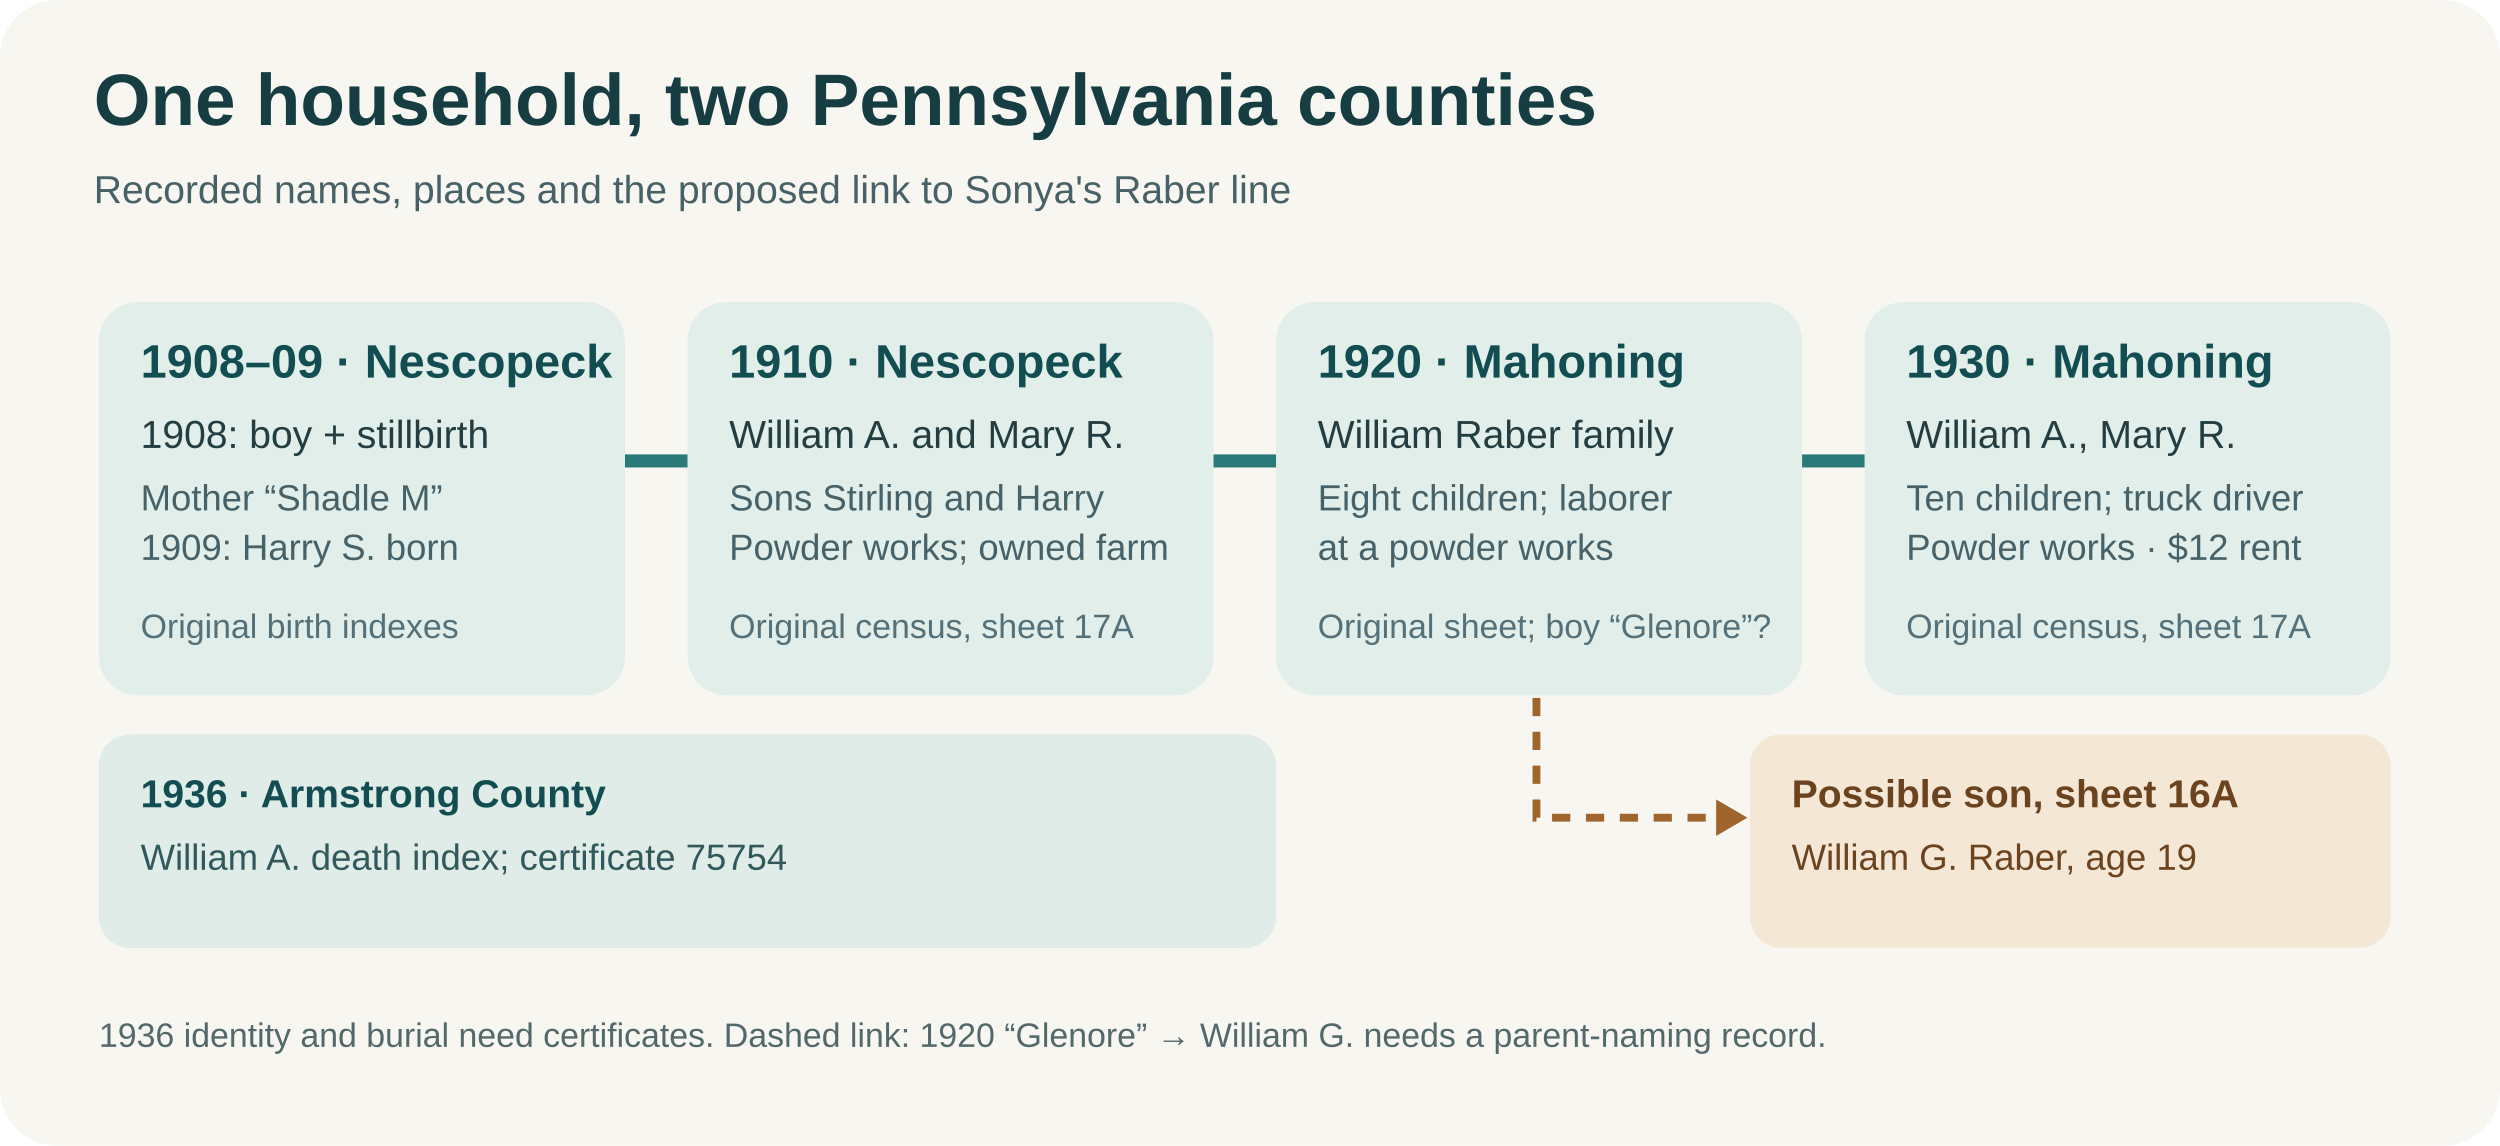
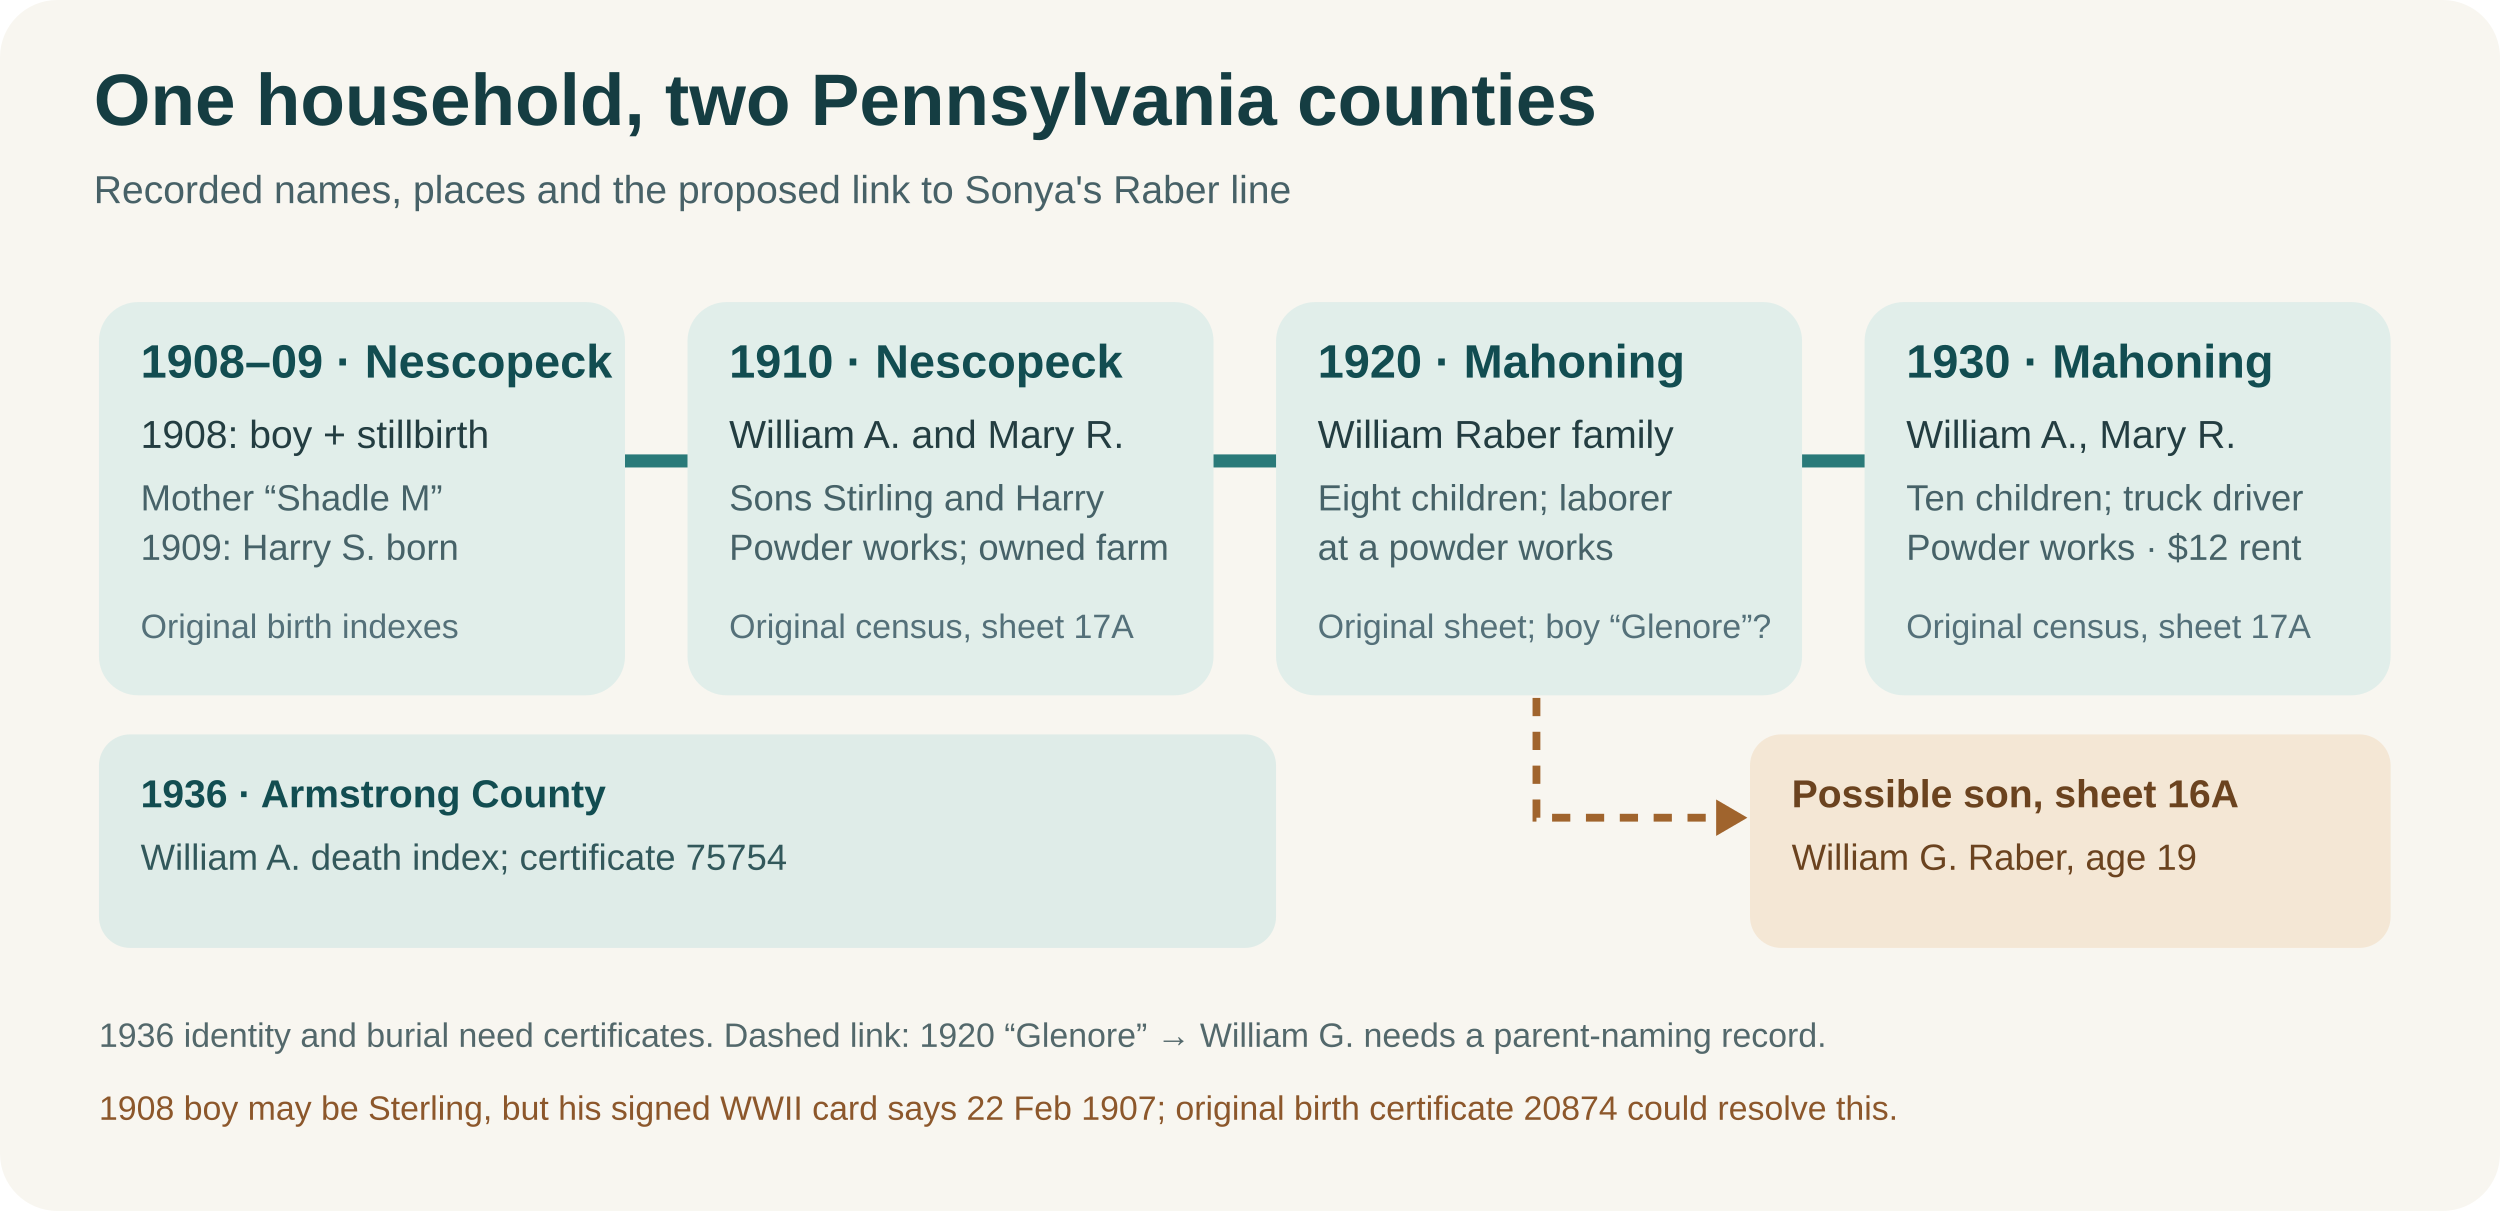
- <svg xmlns="http://www.w3.org/2000/svg" width="960" height="440" viewBox="0 0 960 440" role="img" aria-labelledby="title desc">
-   <rect width="960" height="440" rx="22" fill="#f8f6f0" />
+ <svg xmlns="http://www.w3.org/2000/svg" width="960" height="465" viewBox="0 0 960 465" role="img" aria-labelledby="title desc">
+   <rect width="960" height="465" rx="22" fill="#f8f6f0" />
  <text x="36" y="48" font-family="Arial, sans-serif" font-size="28" font-weight="700" fill="#153d42">One household, two Pennsylvania counties</text>
  <text x="36" y="78" font-family="Arial, sans-serif" font-size="15" fill="#476167">Recorded names, places and the proposed link to Sonya's Raber line</text>
  <path d="M76 177H866" stroke="#2a7a79" stroke-width="5" stroke-linecap="round" />
  <g font-family="Arial, sans-serif">
    <g transform="translate(38 116)">
      <rect width="202" height="151" rx="15" fill="#e1eeea" />
      <text x="16" y="29" font-size="18" font-weight="700" fill="#124d51">1908–09 · Nescopeck</text>
      <text x="16" y="56" font-size="15" fill="#233d41">1908: boy + stillbirth</text>
      <text x="16" y="80" font-size="14" fill="#466268">Mother “Shadle M”</text>
      <text x="16" y="99" font-size="14" fill="#466268">1909: Harry S. born</text>
      <text x="16" y="129" font-size="13" fill="#547079">Original birth indexes</text>
    </g>
    <g transform="translate(264 116)">
      <rect width="202" height="151" rx="15" fill="#e1eeea" />
      <text x="16" y="29" font-size="18" font-weight="700" fill="#124d51">1910 · Nescopeck</text>
      <text x="16" y="56" font-size="15" fill="#233d41">William A. and Mary R.</text>
      <text x="16" y="80" font-size="14" fill="#466268">Sons Stirling and Harry</text>
      <text x="16" y="99" font-size="14" fill="#466268">Powder works; owned farm</text>
      <text x="16" y="129" font-size="13" fill="#547079">Original census, sheet 17A</text>
    </g>
    <g transform="translate(490 116)">
      <rect width="202" height="151" rx="15" fill="#e1eeea" />
      <text x="16" y="29" font-size="18" font-weight="700" fill="#124d51">1920 · Mahoning</text>
      <text x="16" y="56" font-size="15" fill="#233d41">William Raber family</text>
      <text x="16" y="80" font-size="14" fill="#466268">Eight children; laborer</text>
      <text x="16" y="99" font-size="14" fill="#466268">at a powder works</text>
      <text x="16" y="129" font-size="13" fill="#547079">Original sheet; boy “Glenore”?</text>
    </g>
    <g transform="translate(716 116)">
      <rect width="202" height="151" rx="15" fill="#e1eeea" />
      <text x="16" y="29" font-size="18" font-weight="700" fill="#124d51">1930 · Mahoning</text>
      <text x="16" y="56" font-size="15" fill="#233d41">William A., Mary R.</text>
      <text x="16" y="80" font-size="14" fill="#466268">Ten children; truck driver</text>
      <text x="16" y="99" font-size="14" fill="#466268">Powder works · $12 rent</text>
      <text x="16" y="129" font-size="13" fill="#547079">Original census, sheet 17A</text>
    </g>
  </g>
  <rect x="38" y="282" width="452" height="82" rx="12" fill="#dfece8" />
  <text x="54" y="310" font-family="Arial, sans-serif" font-size="15" font-weight="700" fill="#124d51">1936 · Armstrong County</text>
  <text x="54" y="334" font-family="Arial, sans-serif" font-size="14" fill="#32585b">William A. death index; certificate 75754</text>
  <path d="M590 268V314H671" fill="none" stroke="#a0642d" stroke-width="3" stroke-dasharray="7 6" />
  <path d="M671 314l-12-7v14z" fill="#a0642d" />
  <rect x="672" y="282" width="246" height="82" rx="12" fill="#f4e7d5" />
  <text x="688" y="310" font-family="Arial, sans-serif" font-size="15" font-weight="700" fill="#6b431f">Possible son, sheet 16A</text>
  <text x="688" y="334" font-family="Arial, sans-serif" font-size="14" fill="#6b431f">William G. Raber, age 19</text>
  <text x="38" y="402" font-family="Arial, sans-serif" font-size="13" fill="#53686b">1936 identity and burial need certificates. Dashed link: 1920 “Glenore” → William G. needs a parent-naming record.</text>
+   <text x="38" y="430" font-family="Arial, sans-serif" font-size="13" fill="#8c572b">1908 boy may be Sterling, but his signed WWII card says 22 Feb 1907; original birth certificate 20874 could resolve this.</text>
</svg>
